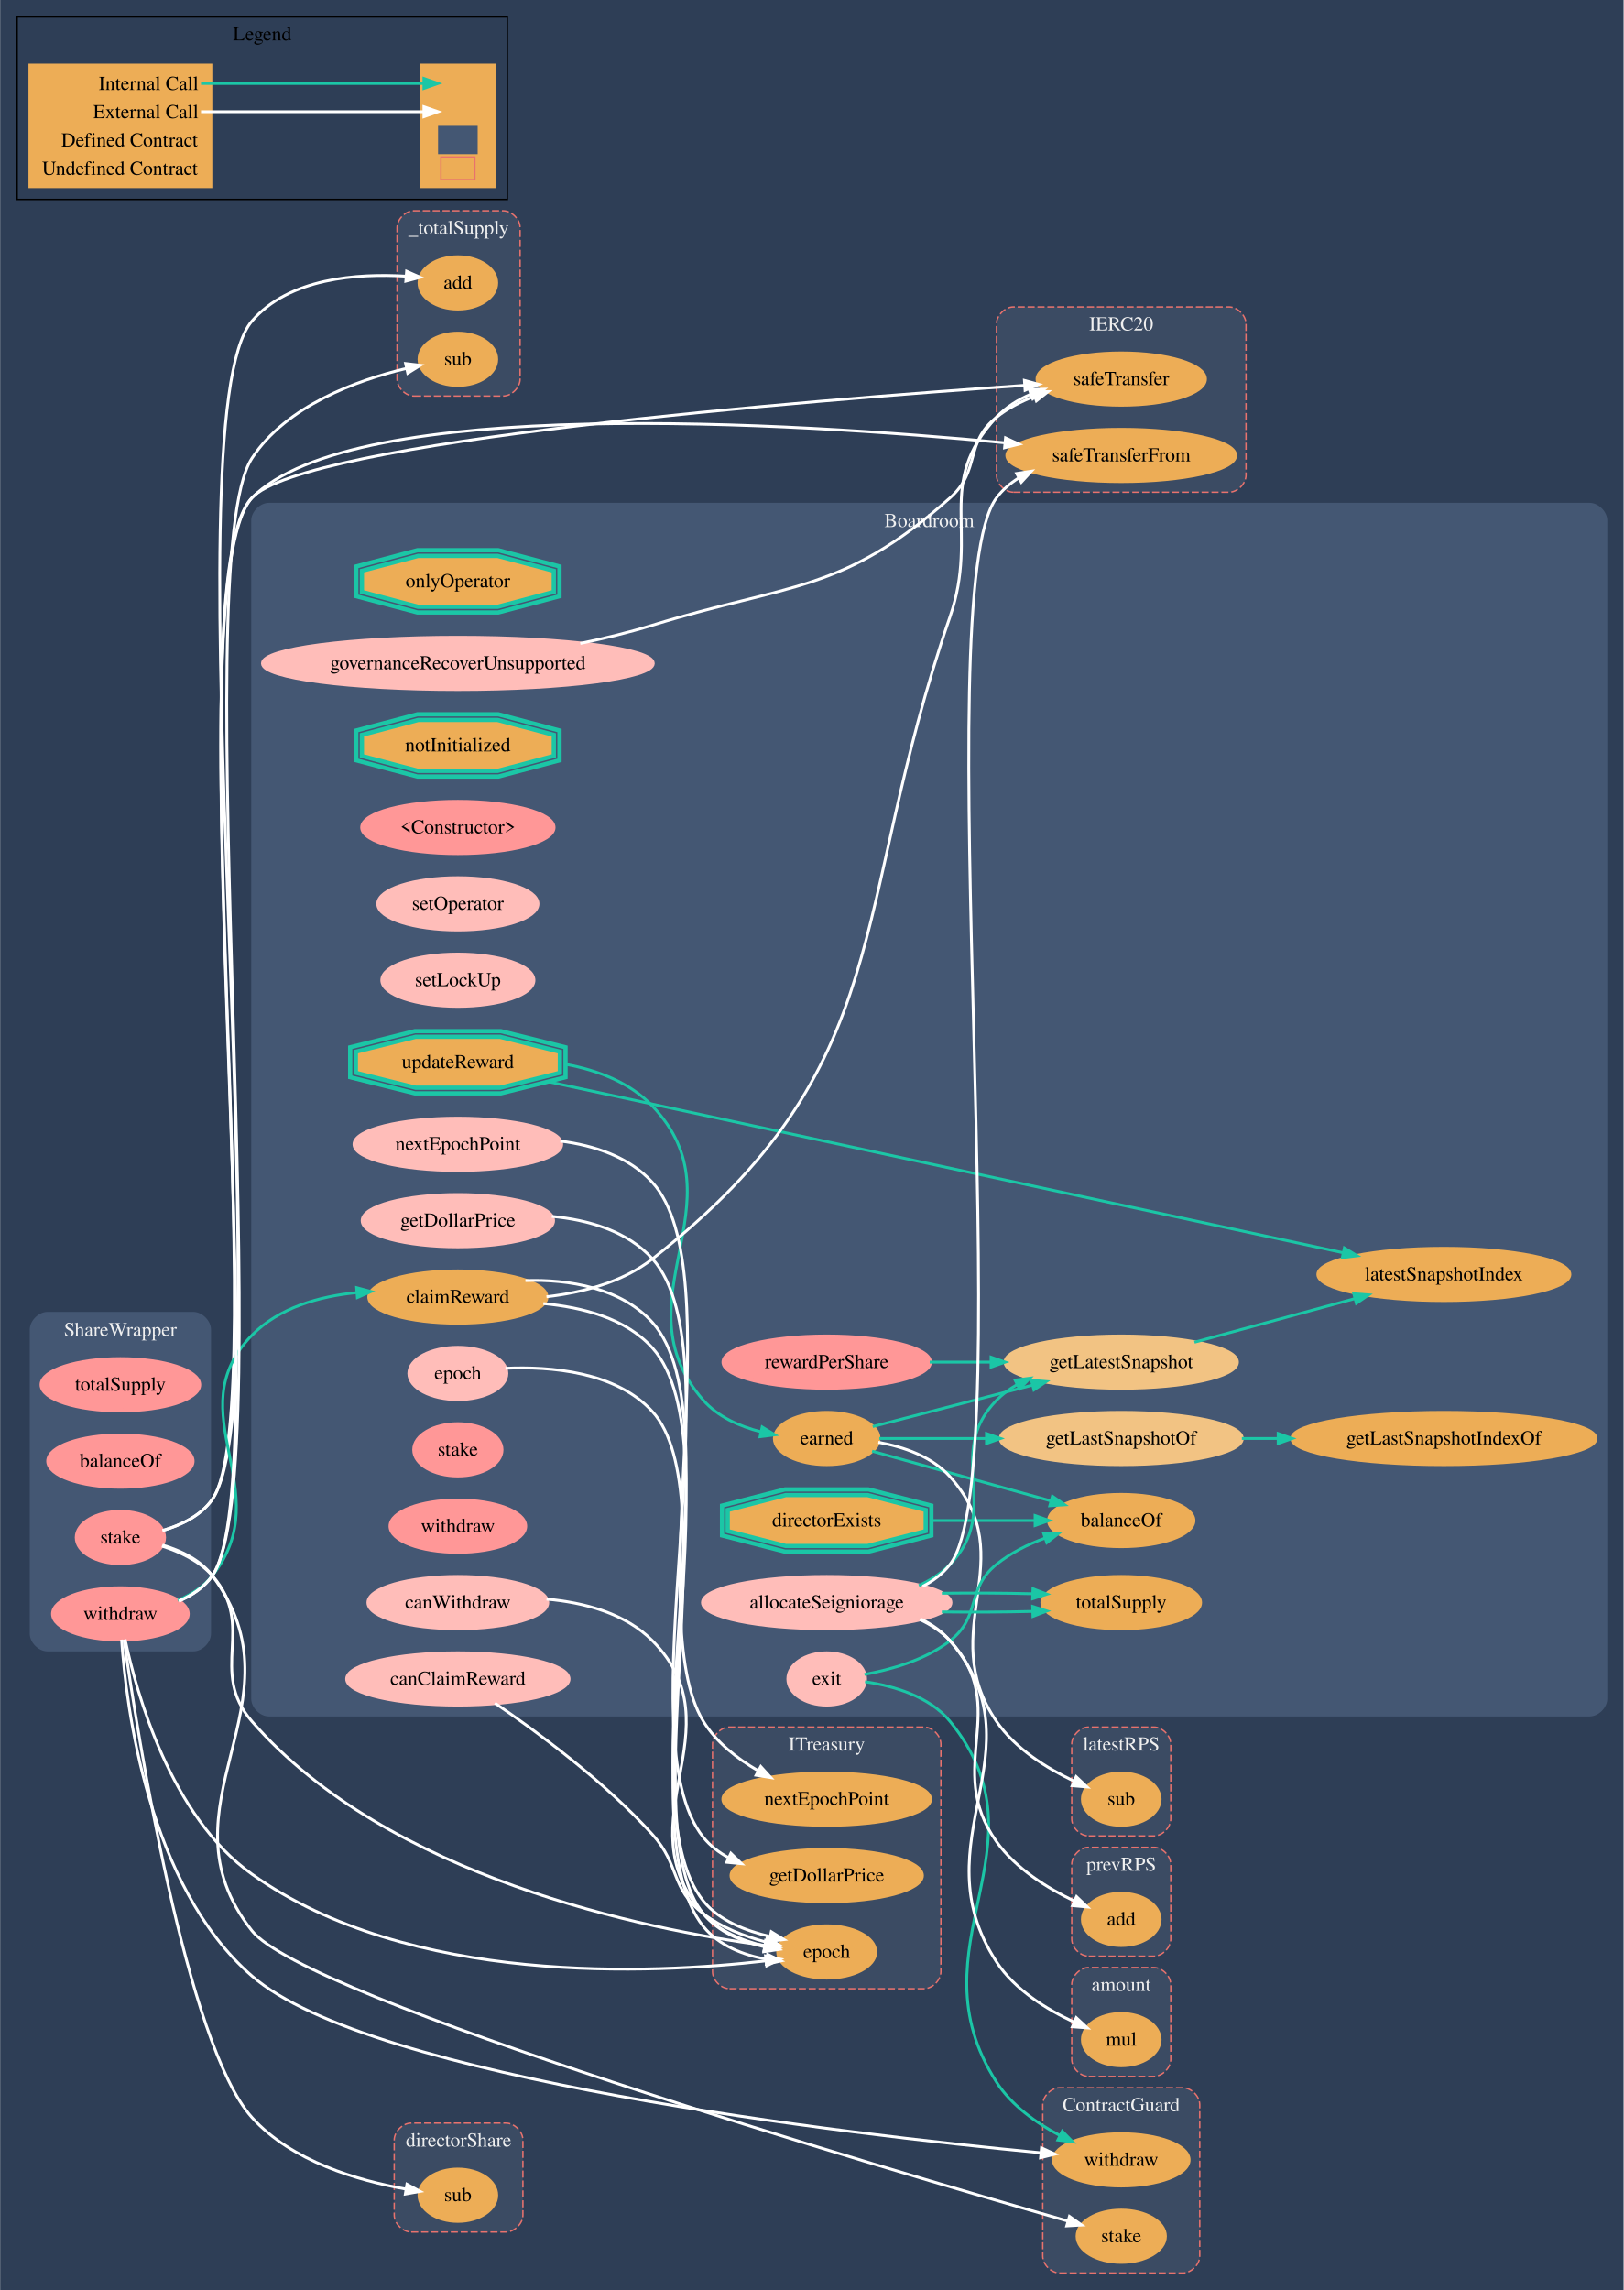
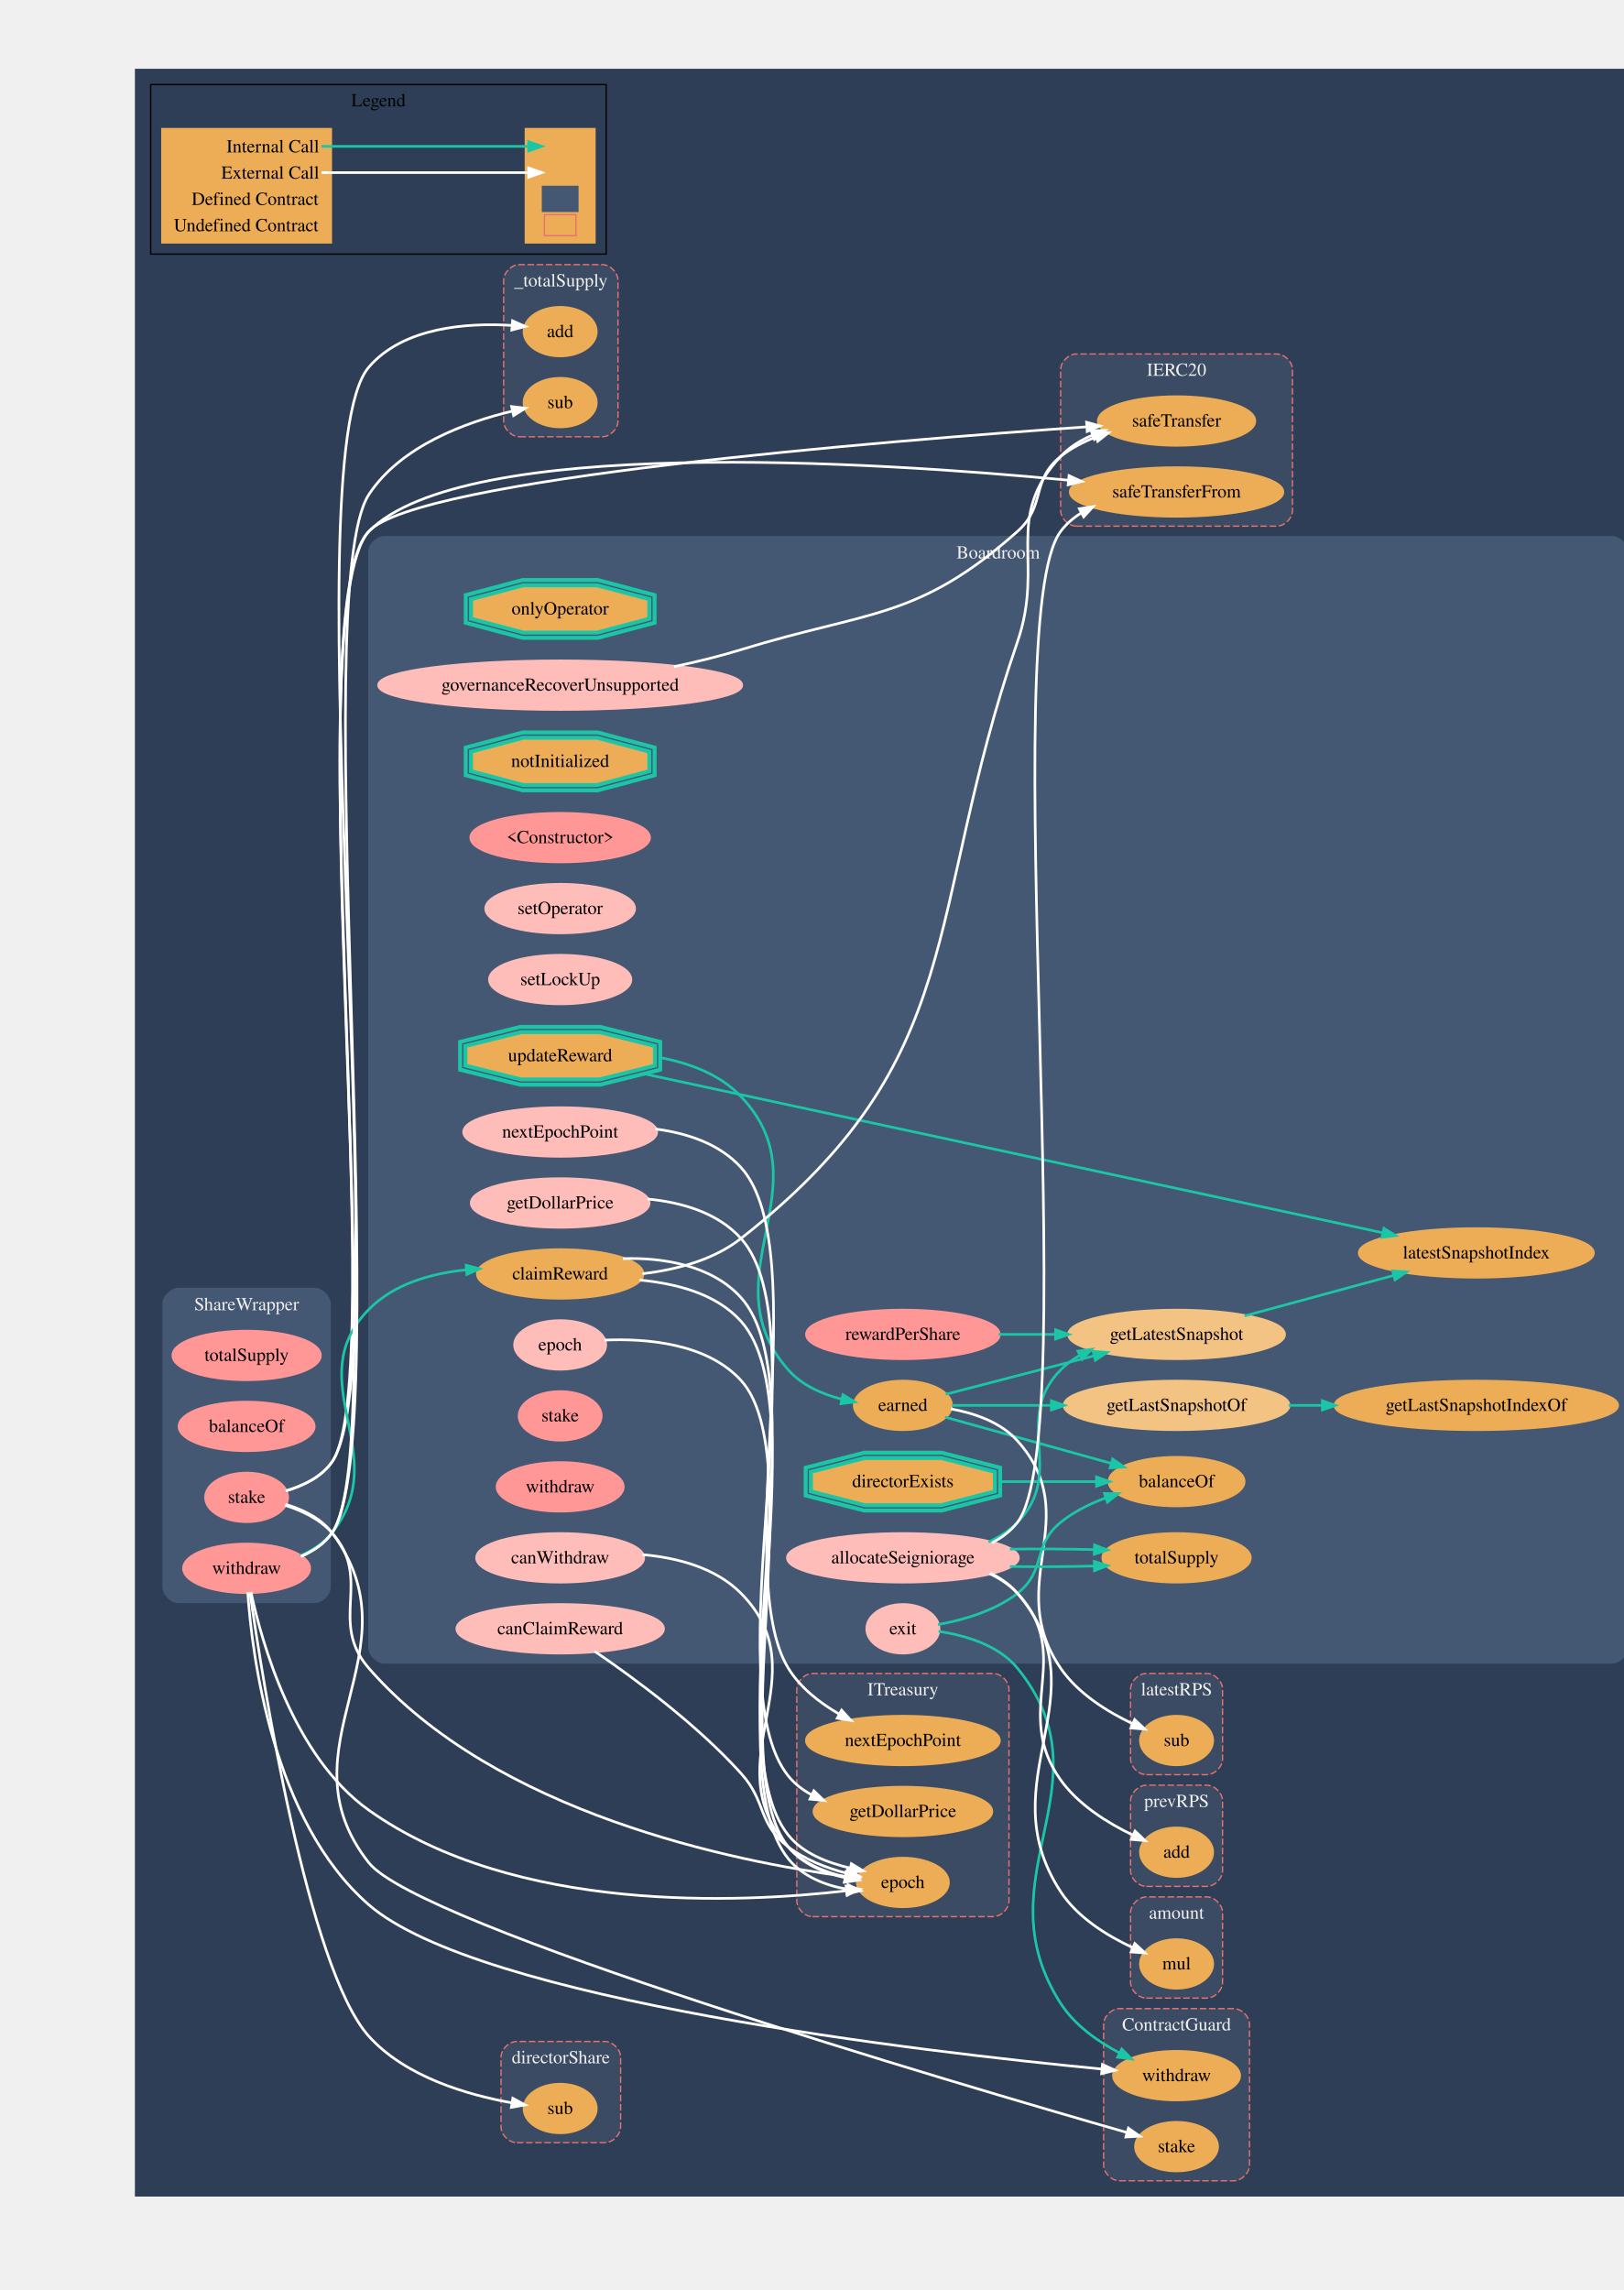
<svg xmlns="http://www.w3.org/2000/svg" width="1148pt" height="1619pt" viewBox="0.00 0.00 1147.76 1619.00">
-   <g id="graph0" class="graph" transform="translate(4,1615) scale(1)" data-name="G">
+   <g id="graph0" class="graph" transform="translate(98.97407,1549.221) scale(0.9291607)" data-name="G">
    <polygon fill="#2e3e56" stroke="transparent" points="-4,4 -4,-1615 1143.76,-1615 1143.76,4 -4,4" style="" />
    <g id="clust1" class="cluster">
      <path fill="#445773" stroke="#445773" d="M29.431,-448C29.431,-448 132.569,-448 132.569,-448 138.569,-448 144.569,-454 144.569,-460 144.569,-460 144.569,-675 144.569,-675 144.569,-681 138.569,-687 132.569,-687 132.569,-687 29.431,-687 29.431,-687 23.431,-687 17.431,-681 17.431,-675 17.431,-675 17.431,-460 17.431,-460 17.431,-454 23.431,-448 29.431,-448" style="" />
      <text text-anchor="middle" x="81" y="-670.4" font-family="Times,serif" font-size="14.00" fill="#f0f0f0" style="">ShareWrapper</text>
    </g>
    <g id="clust2" class="cluster">
      <path fill="#445773" stroke="#445773" d="M186,-402C186,-402 1119.76,-402 1119.76,-402 1125.76,-402 1131.76,-408 1131.76,-414 1131.76,-414 1131.76,-1247 1131.76,-1247 1131.76,-1253 1125.76,-1259 1119.76,-1259 1119.76,-1259 186,-1259 186,-1259 180,-1259 174,-1253 174,-1247 174,-1247 174,-414 174,-414 174,-408 180,-402 186,-402" style="" />
      <text text-anchor="middle" x="652.88" y="-1242.4" font-family="Times,serif" font-size="14.00" fill="#f0f0f0" style="">Boardroom</text>
    </g>
    <g id="clust3" class="cluster">
      <path fill="#3b4b63" stroke="#e8726d" stroke-dasharray="5,2" d="M288.596,-1335C288.596,-1335 351.596,-1335 351.596,-1335 357.596,-1335 363.596,-1341 363.596,-1347 363.596,-1347 363.596,-1454 363.596,-1454 363.596,-1460 357.596,-1466 351.596,-1466 351.596,-1466 288.596,-1466 288.596,-1466 282.596,-1466 276.596,-1460 276.596,-1454 276.596,-1454 276.596,-1347 276.596,-1347 276.596,-1341 282.596,-1335 288.596,-1335" style="" />
      <text text-anchor="middle" x="320.096" y="-1449.4" font-family="Times,serif" font-size="14.00" fill="#f0f0f0" style="">_totalSupply</text>
    </g>
    <g id="clust4" class="cluster">
      <path fill="#3b4b63" stroke="#e8726d" stroke-dasharray="5,2" d="M712.415,-1267C712.415,-1267 864.826,-1267 864.826,-1267 870.826,-1267 876.826,-1273 876.826,-1279 876.826,-1279 876.826,-1386 876.826,-1386 876.826,-1392 870.826,-1398 864.826,-1398 864.826,-1398 712.415,-1398 712.415,-1398 706.415,-1398 700.415,-1392 700.415,-1386 700.415,-1386 700.415,-1279 700.415,-1279 700.415,-1273 706.415,-1267 712.415,-1267" style="" />
      <text text-anchor="middle" x="788.621" y="-1381.4" font-family="Times,serif" font-size="14.00" fill="#f0f0f0" style="">IERC20</text>
    </g>
    <g id="clust5" class="cluster">
      <path fill="#3b4b63" stroke="#e8726d" stroke-dasharray="5,2" d="M286.596,-37C286.596,-37 353.596,-37 353.596,-37 359.596,-37 365.596,-43 365.596,-49 365.596,-49 365.596,-102 365.596,-102 365.596,-108 359.596,-114 353.596,-114 353.596,-114 286.596,-114 286.596,-114 280.596,-114 274.596,-108 274.596,-102 274.596,-102 274.596,-49 274.596,-49 274.596,-43 280.596,-37 286.596,-37" style="" />
      <text text-anchor="middle" x="320.096" y="-97.4" font-family="Times,serif" font-size="14.00" fill="#f0f0f0" style="">directorShare</text>
    </g>
    <g id="clust6" class="cluster">
      <path fill="#3b4b63" stroke="#e8726d" stroke-dasharray="5,2" d="M511.651,-209C511.651,-209 649.106,-209 649.106,-209 655.106,-209 661.106,-215 661.106,-221 661.106,-221 661.106,-382 661.106,-382 661.106,-388 655.106,-394 649.106,-394 649.106,-394 511.651,-394 511.651,-394 505.651,-394 499.651,-388 499.651,-382 499.651,-382 499.651,-221 499.651,-221 499.651,-215 505.651,-209 511.651,-209" style="" />
      <text text-anchor="middle" x="580.379" y="-377.4" font-family="Times,serif" font-size="14.00" fill="#f0f0f0" style="">ITreasury</text>
    </g>
    <g id="clust7" class="cluster">
      <path fill="#3b4b63" stroke="#e8726d" stroke-dasharray="5,2" d="M765.621,-317C765.621,-317 811.621,-317 811.621,-317 817.621,-317 823.621,-323 823.621,-329 823.621,-329 823.621,-382 823.621,-382 823.621,-388 817.621,-394 811.621,-394 811.621,-394 765.621,-394 765.621,-394 759.621,-394 753.621,-388 753.621,-382 753.621,-382 753.621,-329 753.621,-329 753.621,-323 759.621,-317 765.621,-317" style="" />
      <text text-anchor="middle" x="788.621" y="-377.4" font-family="Times,serif" font-size="14.00" fill="#f0f0f0" style="">latestRPS</text>
    </g>
    <g id="clust8" class="cluster">
      <path fill="#3b4b63" stroke="#e8726d" stroke-dasharray="5,2" d="M745.116,-8C745.116,-8 832.126,-8 832.126,-8 838.126,-8 844.126,-14 844.126,-20 844.126,-20 844.126,-127 844.126,-127 844.126,-133 838.126,-139 832.126,-139 832.126,-139 745.116,-139 745.116,-139 739.116,-139 733.116,-133 733.116,-127 733.116,-127 733.116,-20 733.116,-20 733.116,-14 739.116,-8 745.116,-8" style="" />
      <text text-anchor="middle" x="788.621" y="-122.4" font-family="Times,serif" font-size="14.00" fill="#f0f0f0" style="">ContractGuard</text>
    </g>
    <g id="clust9" class="cluster">
      <path fill="#3b4b63" stroke="#e8726d" stroke-dasharray="5,2" d="M765.621,-232C765.621,-232 811.621,-232 811.621,-232 817.621,-232 823.621,-238 823.621,-244 823.621,-244 823.621,-297 823.621,-297 823.621,-303 817.621,-309 811.621,-309 811.621,-309 765.621,-309 765.621,-309 759.621,-309 753.621,-303 753.621,-297 753.621,-297 753.621,-244 753.621,-244 753.621,-238 759.621,-232 765.621,-232" style="" />
      <text text-anchor="middle" x="788.621" y="-292.4" font-family="Times,serif" font-size="14.00" fill="#f0f0f0" style="">prevRPS</text>
    </g>
    <g id="clust10" class="cluster">
      <path fill="#3b4b63" stroke="#e8726d" stroke-dasharray="5,2" d="M765.621,-147C765.621,-147 811.621,-147 811.621,-147 817.621,-147 823.621,-153 823.621,-159 823.621,-159 823.621,-212 823.621,-212 823.621,-218 817.621,-224 811.621,-224 811.621,-224 765.621,-224 765.621,-224 759.621,-224 753.621,-218 753.621,-212 753.621,-212 753.621,-159 753.621,-159 753.621,-153 759.621,-147 765.621,-147" style="" />
      <text text-anchor="middle" x="788.621" y="-207.4" font-family="Times,serif" font-size="14.00" fill="#f0f0f0" style="">amount</text>
    </g>
    <g id="clust11" class="cluster">
      <polygon fill="#2e3e56" stroke="#000000" points="8,-1474 8,-1603 354.596,-1603 354.596,-1474 8,-1474" style="" />
      <text text-anchor="middle" x="181.298" y="-1586.4" font-family="Times,serif" font-size="14.00" fill="#000000" style="">Legend</text>
    </g>
    <g id="node1" class="node" data-name="ShareWrapper.totalSupply">
      <ellipse fill="#ff9797" stroke="#ff9797" stroke-width="3" cx="81" cy="-636" rx="55.637" ry="18" style="" />
      <text text-anchor="middle" x="81" y="-631.8" font-family="Times,serif" font-size="14.00" fill="#000000" style="">totalSupply</text>
    </g>
    <g id="node2" class="node" data-name="ShareWrapper.balanceOf">
      <ellipse fill="#ff9797" stroke="#ff9797" stroke-width="3" cx="81" cy="-582" rx="50.921" ry="18" style="" />
      <text text-anchor="middle" x="81" y="-577.8" font-family="Times,serif" font-size="14.00" fill="#000000" style="">balanceOf</text>
    </g>
    <g id="node3" class="node" data-name="ShareWrapper.stake">
      <ellipse fill="#ff9797" stroke="#ff9797" stroke-width="3" cx="81" cy="-528" rx="30.756" ry="18" style="" />
      <text text-anchor="middle" x="81" y="-523.8" font-family="Times,serif" font-size="14.00" fill="#000000" style="">stake</text>
    </g>
    <g id="node31" class="node" data-name="_totalSupply.add">
      <ellipse fill="#edad56" stroke="#edad56" stroke-width="3" cx="319.596" cy="-1415" rx="27" ry="18" style="" />
      <text text-anchor="middle" x="319.596" y="-1410.8" font-family="Times,serif" font-size="14.00" fill="#000000" style="">add</text>
    </g>
    <g id="edge1" class="edge" data-name="ShareWrapper.stake-&gt;_totalSupply.add">
      <path fill="none" stroke="#ffffff" stroke-width="2" d="M110.82,-532.935C123.832,-536.708 137.934,-543.344 146,-555 198.698,-631.152 113.599,-1317.801 174,-1388 200.25,-1418.509 248.846,-1421.8 282.638,-1419.754" style="" />
      <polygon fill="#ffffff" stroke="#ffffff" stroke-width="2" points="283.351,-1423.208 293.043,-1418.929 282.798,-1416.23 283.351,-1423.208" style="" />
    </g>
    <g id="node33" class="node" data-name="IERC20.safeTransferFrom">
      <ellipse fill="#edad56" stroke="#edad56" stroke-width="3" cx="788.621" cy="-1293" rx="80.411" ry="18" style="" />
      <text text-anchor="middle" x="788.621" y="-1288.8" font-family="Times,serif" font-size="14.00" fill="#000000" style="">safeTransferFrom</text>
    </g>
    <g id="edge2" class="edge" data-name="ShareWrapper.stake-&gt;IERC20.safeTransferFrom">
      <path fill="none" stroke="#ffffff" stroke-width="2" d="M110.789,-532.957C123.794,-536.734 137.899,-543.368 146,-555 190.992,-619.605 118.589,-1207.074 174,-1263 246.216,-1335.887 556.095,-1316.285 706.324,-1301.953" style="" />
      <polygon fill="#ffffff" stroke="#ffffff" stroke-width="2" points="706.806,-1305.423 716.422,-1300.975 706.13,-1298.456 706.806,-1305.423" style="" />
    </g>
    <g id="node36" class="node" data-name="ITreasury.epoch">
      <ellipse fill="#edad56" stroke="#edad56" stroke-width="3" cx="580.379" cy="-235" rx="34.191" ry="18" style="" />
      <text text-anchor="middle" x="580.379" y="-230.8" font-family="Times,serif" font-size="14.00" fill="#000000" style="">epoch</text>
    </g>
    <g id="edge22" class="edge" data-name="ShareWrapper.stake-&gt;ITreasury.epoch">
      <path fill="none" stroke="#ffffff" stroke-width="2" d="M110.32,-521.95C122.906,-517.96 136.801,-511.461 146,-501 177.326,-465.375 142.837,-433.767 174,-398 270.494,-287.251 452.854,-250.823 536.475,-239.618" style="" />
      <polygon fill="#ffffff" stroke="#ffffff" stroke-width="2" points="537.173,-243.057 546.648,-238.315 536.284,-236.114 537.173,-243.057" style="" />
    </g>
    <g id="node40" class="node" data-name="ContractGuard.stake">
      <ellipse fill="#edad56" stroke="#edad56" stroke-width="3" cx="788.621" cy="-34" rx="30.756" ry="18" style="" />
      <text text-anchor="middle" x="788.621" y="-29.8" font-family="Times,serif" font-size="14.00" fill="#000000" style="">stake</text>
    </g>
    <g id="edge21" class="edge" data-name="ShareWrapper.stake-&gt;ContractGuard.stake">
      <path fill="none" stroke="#ffffff" stroke-width="2" d="M110.755,-522.677C123.588,-518.827 137.562,-512.237 146,-501 213.402,-411.242 104.419,-338.08 174,-250 211.843,-202.096 623.019,-81.358 750.895,-44.712" style="" />
      <polygon fill="#ffffff" stroke="#ffffff" stroke-width="2" points="751.995,-48.037 760.648,-41.922 750.071,-41.307 751.995,-48.037" style="" />
    </g>
    <g id="node4" class="node" data-name="ShareWrapper.withdraw">
      <ellipse fill="#ff9797" stroke="#ff9797" stroke-width="3" cx="81" cy="-474" rx="47.51" ry="18" style="" />
      <text text-anchor="middle" x="81" y="-469.8" font-family="Times,serif" font-size="14.00" fill="#000000" style="">withdraw</text>
    </g>
    <g id="node26" class="node" data-name="Boardroom.claimReward">
      <ellipse fill="#edad56" stroke="#edad56" stroke-width="3" cx="319.596" cy="-698" rx="62.535" ry="18" style="" />
      <text text-anchor="middle" x="319.596" y="-693.8" font-family="Times,serif" font-size="14.00" fill="#000000" style="">claimReward</text>
    </g>
    <g id="edge24" class="edge" data-name="ShareWrapper.withdraw-&gt;Boardroom.claimReward">
      <path fill="none" stroke="#1bc6a6" stroke-width="2" d="M121.64,-483.581C130.871,-487.555 139.776,-493.147 146,-501 193.561,-561.012 120.402,-616.312 174,-671 193.147,-690.537 221.531,-698.497 248.165,-701.129" style="" />
      <polygon fill="#1bc6a6" stroke="#1bc6a6" stroke-width="2" points="248.03,-704.629 258.265,-701.89 248.556,-697.649 248.03,-704.629" style="" />
    </g>
    <g id="node32" class="node" data-name="_totalSupply.sub">
      <ellipse fill="#edad56" stroke="#edad56" stroke-width="3" cx="319.596" cy="-1361" rx="27" ry="18" style="" />
      <text text-anchor="middle" x="319.596" y="-1356.8" font-family="Times,serif" font-size="14.00" fill="#000000" style="">sub</text>
    </g>
    <g id="edge3" class="edge" data-name="ShareWrapper.withdraw-&gt;_totalSupply.sub">
      <path fill="none" stroke="#ffffff" stroke-width="2" d="M122.353,-483.052C131.57,-487.036 140.291,-492.766 146,-501 196.047,-573.18 125.936,-1217.485 174,-1291 198.34,-1328.23 248.401,-1346.197 282.972,-1354.479" style="" />
      <polygon fill="#ffffff" stroke="#ffffff" stroke-width="2" points="282.636,-1357.99 293.158,-1356.749 284.159,-1351.158 282.636,-1357.99" style="" />
    </g>
    <g id="node34" class="node" data-name="IERC20.safeTransfer">
      <ellipse fill="#edad56" stroke="#edad56" stroke-width="3" cx="788.621" cy="-1347" rx="59.064" ry="18" style="" />
      <text text-anchor="middle" x="788.621" y="-1342.8" font-family="Times,serif" font-size="14.00" fill="#000000" style="">safeTransfer</text>
    </g>
    <g id="edge5" class="edge" data-name="ShareWrapper.withdraw-&gt;IERC20.safeTransfer">
      <path fill="none" stroke="#ffffff" stroke-width="2" d="M122.345,-483.057C131.562,-487.041 140.285,-492.769 146,-501 194.321,-570.593 117.132,-1200.197 174,-1263 210.282,-1303.068 567.656,-1331.952 720.191,-1342.552" style="" />
      <polygon fill="#ffffff" stroke="#ffffff" stroke-width="2" points="720.157,-1346.057 730.374,-1343.253 720.639,-1339.074 720.157,-1346.057" style="" />
    </g>
    <g id="node35" class="node" data-name="directorShare.sub">
      <ellipse fill="#edad56" stroke="#edad56" stroke-width="3" cx="319.596" cy="-63" rx="27" ry="18" style="" />
      <text text-anchor="middle" x="319.596" y="-58.8" font-family="Times,serif" font-size="14.00" fill="#000000" style="">sub</text>
    </g>
    <g id="edge4" class="edge" data-name="ShareWrapper.withdraw-&gt;directorShare.sub">
      <path fill="none" stroke="#ffffff" stroke-width="2" d="M83.525,-455.771C92.895,-390.508 127.54,-169.648 174,-118 202.046,-86.822 249.6,-73.233 282.699,-67.365" style="" />
      <polygon fill="#ffffff" stroke="#ffffff" stroke-width="2" points="283.581,-70.768 292.895,-65.719 282.465,-63.857 283.581,-70.768" style="" />
    </g>
    <g id="edge23" class="edge" data-name="ShareWrapper.withdraw-&gt;ITreasury.epoch">
      <path fill="none" stroke="#ffffff" stroke-width="2" d="M84.328,-455.989C92.328,-418.252 116.411,-330.997 174,-290 285.153,-210.87 457.629,-219.393 537.32,-228.678" style="" />
      <polygon fill="#ffffff" stroke="#ffffff" stroke-width="2" points="537.127,-232.18 547.479,-229.925 537.98,-225.233 537.127,-232.18" style="" />
    </g>
    <g id="node41" class="node" data-name="ContractGuard.withdraw">
      <ellipse fill="#edad56" stroke="#edad56" stroke-width="3" cx="788.621" cy="-88" rx="47.51" ry="18" style="" />
      <text text-anchor="middle" x="788.621" y="-83.8" font-family="Times,serif" font-size="14.00" fill="#000000" style="">withdraw</text>
    </g>
    <g id="edge25" class="edge" data-name="ShareWrapper.withdraw-&gt;ContractGuard.withdraw">
      <path fill="none" stroke="#ffffff" stroke-width="2" d="M81.843,-455.83C85.058,-408.724 100.471,-281.892 174,-218 257.647,-145.316 595.759,-106.111 731.656,-93.032" style="" />
      <polygon fill="#ffffff" stroke="#ffffff" stroke-width="2" points="732.234,-96.493 741.858,-92.063 731.572,-89.525 732.234,-96.493" style="" />
    </g>
    <g id="node5" class="node" data-name="Boardroom.onlyOperator">
      <polygon fill="#edad56" stroke="#1bc6a6" stroke-width="3" points="387.43,-1196.544 387.43,-1211.456 347.693,-1222 291.498,-1222 251.761,-1211.456 251.761,-1196.544 291.498,-1186 347.693,-1186 387.43,-1196.544" style="" />
      <polygon fill="none" stroke="#1bc6a6" stroke-width="3" points="391.44,-1193.469 391.44,-1214.531 348.218,-1226 290.974,-1226 247.752,-1214.531 247.752,-1193.469 290.974,-1182 348.218,-1182 391.44,-1193.469" style="" />
      <text text-anchor="middle" x="319.596" y="-1199.8" font-family="Times,serif" font-size="14.00" fill="#000000" style="">onlyOperator</text>
    </g>
    <g id="node6" class="node" data-name="Boardroom.directorExists">
      <polygon fill="#edad56" stroke="#1bc6a6" stroke-width="3" points="650.376,-532.544 650.376,-547.456 609.372,-558 551.385,-558 510.381,-547.456 510.381,-532.544 551.385,-522 609.372,-522 650.376,-532.544" style="" />
      <polygon fill="none" stroke="#1bc6a6" stroke-width="3" points="654.376,-529.443 654.376,-550.557 609.878,-562 550.879,-562 506.381,-550.557 506.381,-529.443 550.879,-518 609.878,-518 654.376,-529.443" style="" />
      <text text-anchor="middle" x="580.379" y="-535.8" font-family="Times,serif" font-size="14.00" fill="#000000" style="">directorExists</text>
    </g>
    <g id="node29" class="node" data-name="Boardroom.balanceOf">
      <ellipse fill="#edad56" stroke="#edad56" stroke-width="3" cx="788.621" cy="-540" rx="50.921" ry="18" style="" />
      <text text-anchor="middle" x="788.621" y="-535.8" font-family="Times,serif" font-size="14.00" fill="#000000" style="">balanceOf</text>
    </g>
    <g id="edge6" class="edge" data-name="Boardroom.directorExists-&gt;Boardroom.balanceOf">
      <path fill="none" stroke="#1bc6a6" stroke-width="2" d="M654.383,-540C678.308,-540 704.555,-540 727.444,-540" style="" />
      <polygon fill="#1bc6a6" stroke="#1bc6a6" stroke-width="2" points="727.704,-543.5 737.704,-540 727.704,-536.5 727.704,-543.5" style="" />
    </g>
    <g id="node7" class="node" data-name="Boardroom.updateReward">
      <polygon fill="#edad56" stroke="#1bc6a6" stroke-width="3" points="391.729,-856.544 391.729,-871.456 349.474,-882 289.717,-882 247.462,-871.456 247.462,-856.544 289.717,-846 349.474,-846 391.729,-856.544" style="" />
      <polygon fill="none" stroke="#1bc6a6" stroke-width="3" points="395.719,-853.418 395.719,-874.582 349.964,-886 289.228,-886 243.472,-874.582 243.472,-853.418 289.228,-842 349.964,-842 395.719,-853.418" style="" />
      <text text-anchor="middle" x="319.596" y="-859.8" font-family="Times,serif" font-size="14.00" fill="#000000" style="">updateReward</text>
    </g>
    <g id="node12" class="node" data-name="Boardroom.latestSnapshotIndex">
      <ellipse fill="#edad56" stroke="#edad56" stroke-width="3" cx="1016.718" cy="-714" rx="88.624" ry="18" style="" />
      <text text-anchor="middle" x="1016.718" y="-709.8" font-family="Times,serif" font-size="14.00" fill="#000000" style="">latestSnapshotIndex</text>
    </g>
    <g id="edge8" class="edge" data-name="Boardroom.updateReward-&gt;Boardroom.latestSnapshotIndex">
      <path fill="none" stroke="#1bc6a6" stroke-width="2" d="M383.309,-850.291C513.49,-822.28 809.174,-758.657 945.475,-729.329" style="" />
      <polygon fill="#1bc6a6" stroke="#1bc6a6" stroke-width="2" points="946.363,-732.718 955.403,-727.193 944.891,-725.875 946.363,-732.718" style="" />
    </g>
    <g id="node22" class="node" data-name="Boardroom.earned">
      <ellipse fill="#edad56" stroke="#edad56" stroke-width="3" cx="580.379" cy="-598" rx="36.538" ry="18" style="" />
      <text text-anchor="middle" x="580.379" y="-593.8" font-family="Times,serif" font-size="14.00" fill="#000000" style="">earned</text>
    </g>
    <g id="edge7" class="edge" data-name="Boardroom.updateReward-&gt;Boardroom.earned">
      <path fill="none" stroke="#1bc6a6" stroke-width="2" d="M395.746,-862.574C418.322,-858.381 441.245,-849.768 457.191,-833 521.845,-765.015 431.263,-695.476 493.191,-625 503.474,-613.298 518.718,-606.601 533.595,-602.792" style="" />
      <polygon fill="#1bc6a6" stroke="#1bc6a6" stroke-width="2" points="534.737,-606.126 543.771,-600.59 533.257,-599.284 534.737,-606.126" style="" />
    </g>
    <g id="node8" class="node" data-name="Boardroom.notInitialized">
      <polygon fill="#edad56" stroke="#1bc6a6" stroke-width="3" points="387.444,-1080.544 387.444,-1095.456 347.699,-1106 291.492,-1106 251.747,-1095.456 251.747,-1080.544 291.492,-1070 347.699,-1070 387.444,-1080.544" style="" />
      <polygon fill="none" stroke="#1bc6a6" stroke-width="3" points="391.454,-1077.469 391.454,-1098.531 348.224,-1110 290.968,-1110 247.737,-1098.531 247.737,-1077.469 290.968,-1066 348.224,-1066 391.454,-1077.469" style="" />
      <text text-anchor="middle" x="319.596" y="-1083.8" font-family="Times,serif" font-size="14.00" fill="#000000" style="">notInitialized</text>
    </g>
    <g id="node9" class="node" data-name="Boardroom.&lt;Constructor&gt;">
      <ellipse fill="#ff9797" stroke="#ff9797" stroke-width="3" cx="319.596" cy="-1030" rx="67.542" ry="18" style="" />
      <text text-anchor="middle" x="319.596" y="-1025.8" font-family="Times,serif" font-size="14.00" fill="#000000" style="">&lt;Constructor&gt;</text>
    </g>
    <g id="node10" class="node" data-name="Boardroom.setOperator">
      <ellipse fill="#ffbdb9" stroke="#ffbdb9" stroke-width="3" cx="319.596" cy="-976" rx="56.155" ry="18" style="" />
      <text text-anchor="middle" x="319.596" y="-971.8" font-family="Times,serif" font-size="14.00" fill="#000000" style="">setOperator</text>
    </g>
    <g id="node11" class="node" data-name="Boardroom.setLockUp">
      <ellipse fill="#ffbdb9" stroke="#ffbdb9" stroke-width="3" cx="319.596" cy="-922" rx="53.311" ry="18" style="" />
      <text text-anchor="middle" x="319.596" y="-917.8" font-family="Times,serif" font-size="14.00" fill="#000000" style="">setLockUp</text>
    </g>
    <g id="node13" class="node" data-name="Boardroom.getLatestSnapshot">
      <ellipse fill="#f2c383" stroke="#f2c383" stroke-width="3" cx="788.621" cy="-652" rx="81.679" ry="18" style="" />
      <text text-anchor="middle" x="788.621" y="-647.8" font-family="Times,serif" font-size="14.00" fill="#000000" style="">getLatestSnapshot</text>
    </g>
    <g id="edge9" class="edge" data-name="Boardroom.getLatestSnapshot-&gt;Boardroom.latestSnapshotIndex">
      <path fill="none" stroke="#1bc6a6" stroke-width="2" d="M840.38,-666.069C874.02,-675.213 918.092,-687.192 953.76,-696.887" style="" />
      <polygon fill="#1bc6a6" stroke="#1bc6a6" stroke-width="2" points="953.013,-700.311 963.581,-699.557 954.849,-693.556 953.013,-700.311" style="" />
    </g>
    <g id="node14" class="node" data-name="Boardroom.getLastSnapshotIndexOf">
      <ellipse fill="#edad56" stroke="#edad56" stroke-width="3" cx="1016.718" cy="-598" rx="107.084" ry="18" style="" />
      <text text-anchor="middle" x="1016.718" y="-593.8" font-family="Times,serif" font-size="14.00" fill="#000000" style="">getLastSnapshotIndexOf</text>
    </g>
    <g id="node15" class="node" data-name="Boardroom.getLastSnapshotOf">
      <ellipse fill="#f2c383" stroke="#f2c383" stroke-width="3" cx="788.621" cy="-598" rx="85.11" ry="18" style="" />
      <text text-anchor="middle" x="788.621" y="-593.8" font-family="Times,serif" font-size="14.00" fill="#000000" style="">getLastSnapshotOf</text>
    </g>
    <g id="edge10" class="edge" data-name="Boardroom.getLastSnapshotOf-&gt;Boardroom.getLastSnapshotIndexOf">
      <path fill="none" stroke="#1bc6a6" stroke-width="2" d="M873.88,-598C882.247,-598 890.836,-598 899.449,-598" style="" />
      <polygon fill="#1bc6a6" stroke="#1bc6a6" stroke-width="2" points="899.56,-601.5 909.56,-598 899.56,-594.5 899.56,-601.5" style="" />
    </g>
    <g id="node16" class="node" data-name="Boardroom.canWithdraw">
      <ellipse fill="#ffbdb9" stroke="#ffbdb9" stroke-width="3" cx="319.596" cy="-482" rx="63.102" ry="18" style="" />
      <text text-anchor="middle" x="319.596" y="-477.8" font-family="Times,serif" font-size="14.00" fill="#000000" style="">canWithdraw</text>
    </g>
    <g id="edge11" class="edge" data-name="Boardroom.canWithdraw-&gt;ITreasury.epoch">
      <path fill="none" stroke="#ffffff" stroke-width="2" d="M382.309,-484.431C408.753,-482.093 437.831,-474.542 457.191,-455 518.602,-393.012 435.168,-327.17 493.191,-262 504.169,-249.671 520.65,-242.905 536.339,-239.216" style="" />
      <polygon fill="#ffffff" stroke="#ffffff" stroke-width="2" points="537.339,-242.586 546.468,-237.209 535.978,-235.719 537.339,-242.586" style="" />
    </g>
    <g id="node17" class="node" data-name="Boardroom.canClaimReward">
      <ellipse fill="#ffbdb9" stroke="#ffbdb9" stroke-width="3" cx="319.596" cy="-428" rx="78.146" ry="18" style="" />
      <text text-anchor="middle" x="319.596" y="-423.8" font-family="Times,serif" font-size="14.00" fill="#000000" style="">canClaimReward</text>
    </g>
    <g id="edge12" class="edge" data-name="Boardroom.canClaimReward-&gt;ITreasury.epoch">
      <path fill="none" stroke="#ffffff" stroke-width="2" d="M345.784,-410.932C375.141,-390.971 423.087,-355.814 457.191,-318 477.008,-296.028 469.635,-279.904 493.191,-262 505.902,-252.34 522.111,-246.101 537.098,-242.088" style="" />
      <polygon fill="#ffffff" stroke="#ffffff" stroke-width="2" points="538.317,-245.394 547.22,-239.649 536.678,-238.589 538.317,-245.394" style="" />
    </g>
    <g id="node18" class="node" data-name="Boardroom.epoch">
      <ellipse fill="#ffbdb9" stroke="#ffbdb9" stroke-width="3" cx="319.596" cy="-644" rx="34.191" ry="18" style="" />
      <text text-anchor="middle" x="319.596" y="-639.8" font-family="Times,serif" font-size="14.00" fill="#000000" style="">epoch</text>
    </g>
    <g id="edge13" class="edge" data-name="Boardroom.epoch-&gt;ITreasury.epoch">
      <path fill="none" stroke="#ffffff" stroke-width="2" d="M353.259,-647.657C384.942,-649.05 431.283,-645.428 457.191,-617 510.602,-558.393 442.977,-323.368 493.191,-262 503.728,-249.123 520.288,-242.267 536.159,-238.659" style="" />
      <polygon fill="#ffffff" stroke="#ffffff" stroke-width="2" points="537.239,-242.018 546.418,-236.727 535.943,-235.139 537.239,-242.018" style="" />
    </g>
    <g id="node19" class="node" data-name="Boardroom.nextEpochPoint">
      <ellipse fill="#ffbdb9" stroke="#ffbdb9" stroke-width="3" cx="319.596" cy="-806" rx="72.957" ry="18" style="" />
      <text text-anchor="middle" x="319.596" y="-801.8" font-family="Times,serif" font-size="14.00" fill="#000000" style="">nextEpochPoint</text>
    </g>
    <g id="node37" class="node" data-name="ITreasury.nextEpochPoint">
      <ellipse fill="#edad56" stroke="#edad56" stroke-width="3" cx="580.379" cy="-343" rx="72.957" ry="18" style="" />
      <text text-anchor="middle" x="580.379" y="-338.8" font-family="Times,serif" font-size="14.00" fill="#000000" style="">nextEpochPoint</text>
    </g>
    <g id="edge14" class="edge" data-name="Boardroom.nextEpochPoint-&gt;ITreasury.nextEpochPoint">
      <path fill="none" stroke="#ffffff" stroke-width="2" d="M392.051,-808.294C416.041,-805.197 440.774,-797.139 457.191,-779 514.26,-715.947 448.659,-470.452 493.191,-398 502.271,-383.227 516.967,-371.758 531.728,-363.208" style="" />
      <polygon fill="#ffffff" stroke="#ffffff" stroke-width="2" points="533.747,-366.095 540.877,-358.259 530.416,-359.938 533.747,-366.095" style="" />
    </g>
    <g id="node20" class="node" data-name="Boardroom.getDollarPrice">
      <ellipse fill="#ffbdb9" stroke="#ffbdb9" stroke-width="3" cx="319.596" cy="-752" rx="67.189" ry="18" style="" />
      <text text-anchor="middle" x="319.596" y="-747.8" font-family="Times,serif" font-size="14.00" fill="#000000" style="">getDollarPrice</text>
    </g>
    <g id="node38" class="node" data-name="ITreasury.getDollarPrice">
      <ellipse fill="#edad56" stroke="#edad56" stroke-width="3" cx="580.379" cy="-289" rx="67.189" ry="18" style="" />
      <text text-anchor="middle" x="580.379" y="-284.8" font-family="Times,serif" font-size="14.00" fill="#000000" style="">getDollarPrice</text>
    </g>
    <g id="edge15" class="edge" data-name="Boardroom.getDollarPrice-&gt;ITreasury.getDollarPrice">
      <path fill="none" stroke="#ffffff" stroke-width="2" d="M386.048,-755.033C411.87,-752.554 439.448,-744.73 457.191,-725 518.2,-657.157 435.881,-386.995 493.191,-316 497.981,-310.066 504.051,-305.409 510.751,-301.759" style="" />
      <polygon fill="#ffffff" stroke="#ffffff" stroke-width="2" points="512.611,-304.755 520.216,-297.379 509.671,-298.402 512.611,-304.755" style="" />
    </g>
    <g id="node21" class="node" data-name="Boardroom.rewardPerShare">
      <ellipse fill="#ff9797" stroke="#ff9797" stroke-width="3" cx="580.379" cy="-652" rx="72.889" ry="18" style="" />
      <text text-anchor="middle" x="580.379" y="-647.8" font-family="Times,serif" font-size="14.00" fill="#000000" style="">rewardPerShare</text>
    </g>
    <g id="edge16" class="edge" data-name="Boardroom.rewardPerShare-&gt;Boardroom.getLatestSnapshot">
      <path fill="none" stroke="#1bc6a6" stroke-width="2" d="M653.212,-652C667.085,-652 681.776,-652 696.166,-652" style="" />
      <polygon fill="#1bc6a6" stroke="#1bc6a6" stroke-width="2" points="696.575,-655.5 706.575,-652 696.575,-648.5 696.575,-655.5" style="" />
    </g>
    <g id="edge17" class="edge" data-name="Boardroom.earned-&gt;Boardroom.getLatestSnapshot">
      <path fill="none" stroke="#1bc6a6" stroke-width="2" d="M612.916,-606.438C643.053,-614.252 688.698,-626.089 725.911,-635.739" style="" />
      <polygon fill="#1bc6a6" stroke="#1bc6a6" stroke-width="2" points="725.11,-639.146 735.669,-638.269 726.867,-632.371 725.11,-639.146" style="" />
    </g>
    <g id="edge18" class="edge" data-name="Boardroom.earned-&gt;Boardroom.getLastSnapshotOf">
      <path fill="none" stroke="#1bc6a6" stroke-width="2" d="M617.608,-598C638.77,-598 666.325,-598 693.114,-598" style="" />
      <polygon fill="#1bc6a6" stroke="#1bc6a6" stroke-width="2" points="693.329,-601.5 703.329,-598 693.329,-594.5 693.329,-601.5" style="" />
    </g>
    <g id="edge19" class="edge" data-name="Boardroom.earned-&gt;Boardroom.balanceOf">
      <path fill="none" stroke="#1bc6a6" stroke-width="2" d="M612.46,-589.065C646.221,-579.661 699.803,-564.738 739.016,-553.816" style="" />
      <polygon fill="#1bc6a6" stroke="#1bc6a6" stroke-width="2" points="739.961,-557.186 748.655,-551.131 738.083,-550.443 739.961,-557.186" style="" />
    </g>
    <g id="node39" class="node" data-name="latestRPS.sub">
      <ellipse fill="#edad56" stroke="#edad56" stroke-width="3" cx="788.621" cy="-343" rx="27" ry="18" style="" />
      <text text-anchor="middle" x="788.621" y="-338.8" font-family="Times,serif" font-size="14.00" fill="#000000" style="">sub</text>
    </g>
    <g id="edge20" class="edge" data-name="Boardroom.earned-&gt;latestRPS.sub">
      <path fill="none" stroke="#ffffff" stroke-width="2" d="M616.889,-595.323C634.616,-592.114 654.793,-585.299 667.566,-571 719.702,-512.632 656.196,-462.573 700.415,-398 713.674,-378.639 736.221,-364.756 755.199,-355.781" style="" />
      <polygon fill="#ffffff" stroke="#ffffff" stroke-width="2" points="756.746,-358.924 764.45,-351.651 753.892,-352.532 756.746,-358.924" style="" />
    </g>
    <g id="node23" class="node" data-name="Boardroom.stake">
      <ellipse fill="#ff9797" stroke="#ff9797" stroke-width="3" cx="319.596" cy="-590" rx="30.756" ry="18" style="" />
      <text text-anchor="middle" x="319.596" y="-585.8" font-family="Times,serif" font-size="14.00" fill="#000000" style="">stake</text>
    </g>
    <g id="node24" class="node" data-name="Boardroom.withdraw">
      <ellipse fill="#ff9797" stroke="#ff9797" stroke-width="3" cx="319.596" cy="-536" rx="47.51" ry="18" style="" />
      <text text-anchor="middle" x="319.596" y="-531.8" font-family="Times,serif" font-size="14.00" fill="#000000" style="">withdraw</text>
    </g>
    <g id="node25" class="node" data-name="Boardroom.exit">
      <ellipse fill="#ffbdb9" stroke="#ffbdb9" stroke-width="3" cx="580.379" cy="-428" rx="27" ry="18" style="" />
      <text text-anchor="middle" x="580.379" y="-423.8" font-family="Times,serif" font-size="14.00" fill="#000000" style="">exit</text>
    </g>
    <g id="edge27" class="edge" data-name="Boardroom.exit-&gt;Boardroom.balanceOf">
      <path fill="none" stroke="#1bc6a6" stroke-width="2" d="M607.084,-431.204C625.636,-434.562 650.072,-441.358 667.566,-455 689.719,-472.274 678.592,-491.312 700.415,-509 710.365,-517.065 722.562,-523.103 734.674,-527.598" style="" />
      <polygon fill="#1bc6a6" stroke="#1bc6a6" stroke-width="2" points="733.731,-530.974 744.325,-530.881 735.985,-524.347 733.731,-530.974" style="" />
    </g>
    <g id="edge26" class="edge" data-name="Boardroom.exit-&gt;ContractGuard.withdraw">
      <path fill="none" stroke="#1bc6a6" stroke-width="2" d="M607.479,-426.059C627.238,-423.128 653.004,-415.869 667.566,-398 739.751,-309.418 638.686,-239.162 700.415,-143 711.027,-126.47 728.559,-114.054 745.21,-105.242" style="" />
      <polygon fill="#1bc6a6" stroke="#1bc6a6" stroke-width="2" points="746.923,-108.299 754.32,-100.713 743.808,-102.03 746.923,-108.299" style="" />
    </g>
    <g id="edge30" class="edge" data-name="Boardroom.claimReward-&gt;IERC20.safeTransfer">
      <path fill="none" stroke="#ffffff" stroke-width="2" d="M382.253,-698.199C407.757,-701.16 436.124,-708.47 457.191,-725 632.149,-862.282 595.206,-968.713 667.566,-1179 688.502,-1239.844 656.493,-1272.977 700.415,-1320 707.068,-1327.123 715.543,-1332.385 724.598,-1336.268" style="" />
      <polygon fill="#ffffff" stroke="#ffffff" stroke-width="2" points="723.598,-1339.631 734.191,-1339.836 726.039,-1333.07 723.598,-1339.631" style="" />
    </g>
    <g id="edge28" class="edge" data-name="Boardroom.claimReward-&gt;ITreasury.epoch">
      <path fill="none" stroke="#ffffff" stroke-width="2" d="M380.045,-693.389C407.509,-690.702 438.065,-683.269 457.191,-662 518.2,-594.157 435.881,-323.995 493.191,-253 504.071,-239.522 521.557,-232.631 538.023,-229.86" style="" />
      <polygon fill="#ffffff" stroke="#ffffff" stroke-width="2" points="538.567,-233.32 548.075,-228.646 537.727,-226.371 538.567,-233.32" style="" />
    </g>
    <g id="edge29" class="edge" data-name="Boardroom.claimReward-&gt;ITreasury.epoch">
      <path fill="none" stroke="#ffffff" stroke-width="2" d="M367.359,-709.642C397.604,-710.699 435.053,-704.617 457.191,-680 518.2,-612.157 435.881,-341.995 493.191,-271 504.59,-256.879 523.239,-249.989 540.37,-245.881" style="" />
      <polygon fill="#ffffff" stroke="#ffffff" stroke-width="2" points="541.181,-249.286 550.214,-243.749 539.7,-242.444 541.181,-249.286" style="" />
    </g>
    <g id="node27" class="node" data-name="Boardroom.allocateSeigniorage">
      <ellipse fill="#ffbdb9" stroke="#ffbdb9" stroke-width="3" cx="580.379" cy="-482" rx="87.375" ry="18" style="" />
      <text text-anchor="middle" x="580.379" y="-477.8" font-family="Times,serif" font-size="14.00" fill="#000000" style="">allocateSeigniorage</text>
    </g>
    <g id="edge32" class="edge" data-name="Boardroom.allocateSeigniorage-&gt;Boardroom.getLatestSnapshot">
      <path fill="none" stroke="#1bc6a6" stroke-width="2" d="M645.526,-494.061C653.71,-497.785 661.368,-502.649 667.566,-509 704.991,-547.347 662.928,-586.714 700.415,-625 704.65,-629.325 709.557,-632.962 714.846,-636.019" style="" />
      <polygon fill="#1bc6a6" stroke="#1bc6a6" stroke-width="2" points="713.547,-639.282 724.055,-640.635 716.684,-633.025 713.547,-639.282" style="" />
    </g>
    <g id="node30" class="node" data-name="Boardroom.totalSupply">
      <ellipse fill="#edad56" stroke="#edad56" stroke-width="3" cx="788.621" cy="-482" rx="55.637" ry="18" style="" />
      <text text-anchor="middle" x="788.621" y="-477.8" font-family="Times,serif" font-size="14.00" fill="#000000" style="">totalSupply</text>
    </g>
    <g id="edge31" class="edge" data-name="Boardroom.allocateSeigniorage-&gt;Boardroom.totalSupply">
      <path fill="none" stroke="#1bc6a6" stroke-width="2" d="M661.785,-475.395C683.157,-475.118 705.87,-475.238 726.082,-475.753" style="" />
      <polygon fill="#1bc6a6" stroke="#1bc6a6" stroke-width="2" points="725.995,-479.252 736.094,-476.048 726.202,-472.255 725.995,-479.252" style="" />
    </g>
    <g id="edge35" class="edge" data-name="Boardroom.allocateSeigniorage-&gt;Boardroom.totalSupply">
      <path fill="none" stroke="#1bc6a6" stroke-width="2" d="M661.785,-488.605C683.157,-488.882 705.87,-488.762 726.082,-488.247" style="" />
      <polygon fill="#1bc6a6" stroke="#1bc6a6" stroke-width="2" points="726.202,-491.745 736.094,-487.952 725.995,-484.748 726.202,-491.745" style="" />
    </g>
    <g id="edge36" class="edge" data-name="Boardroom.allocateSeigniorage-&gt;IERC20.safeTransferFrom">
      <path fill="none" stroke="#ffffff" stroke-width="2" d="M648.226,-493.463C655.694,-497.296 662.437,-502.35 667.566,-509 718.782,-575.4 650.118,-1195.901 700.415,-1263 704.652,-1268.652 710.011,-1273.249 715.985,-1276.986" style="" />
      <polygon fill="#ffffff" stroke="#ffffff" stroke-width="2" points="714.649,-1280.241 725.118,-1281.869 717.949,-1274.068 714.649,-1280.241" style="" />
    </g>
    <g id="node42" class="node" data-name="prevRPS.add">
      <ellipse fill="#edad56" stroke="#edad56" stroke-width="3" cx="788.621" cy="-258" rx="27" ry="18" style="" />
      <text text-anchor="middle" x="788.621" y="-253.8" font-family="Times,serif" font-size="14.00" fill="#000000" style="">add</text>
    </g>
    <g id="edge33" class="edge" data-name="Boardroom.allocateSeigniorage-&gt;prevRPS.add">
      <path fill="none" stroke="#ffffff" stroke-width="2" d="M646.248,-470.009C654.224,-466.27 661.632,-461.383 667.566,-455 711.669,-407.555 662.762,-365.71 700.415,-313 714.056,-293.905 736.596,-280.019 755.476,-270.975" style="" />
      <polygon fill="#ffffff" stroke="#ffffff" stroke-width="2" points="757.01,-274.123 764.671,-266.805 754.118,-267.748 757.01,-274.123" style="" />
    </g>
    <g id="node43" class="node" data-name="amount.mul">
      <ellipse fill="#edad56" stroke="#edad56" stroke-width="3" cx="788.621" cy="-173" rx="27" ry="18" style="" />
      <text text-anchor="middle" x="788.621" y="-168.8" font-family="Times,serif" font-size="14.00" fill="#000000" style="">mul</text>
    </g>
    <g id="edge34" class="edge" data-name="Boardroom.allocateSeigniorage-&gt;amount.mul">
      <path fill="none" stroke="#ffffff" stroke-width="2" d="M647.181,-470.248C654.914,-466.467 662.007,-461.505 667.566,-455 733.789,-377.5 644.68,-313.354 700.415,-228 713.33,-208.223 736.096,-194.292 755.264,-185.398" style="" />
      <polygon fill="#ffffff" stroke="#ffffff" stroke-width="2" points="756.843,-188.528 764.606,-181.318 754.041,-182.113 756.843,-188.528" style="" />
    </g>
    <g id="node28" class="node" data-name="Boardroom.governanceRecoverUnsupported">
      <ellipse fill="#ffbdb9" stroke="#ffbdb9" stroke-width="3" cx="319.596" cy="-1146" rx="137.691" ry="18" style="" />
      <text text-anchor="middle" x="319.596" y="-1141.8" font-family="Times,serif" font-size="14.00" fill="#000000" style="">governanceRecoverUnsupported</text>
    </g>
    <g id="edge37" class="edge" data-name="Boardroom.governanceRecoverUnsupported-&gt;IERC20.safeTransfer">
      <path fill="none" stroke="#ffffff" stroke-width="2" d="M406.165,-1160.098C423.24,-1163.687 440.907,-1167.98 457.191,-1173 554.376,-1202.957 591.521,-1195.477 667.566,-1263 689.43,-1282.414 677.543,-1301.785 700.415,-1320 708.308,-1326.285 717.658,-1331.112 727.27,-1334.818" style="" />
      <polygon fill="#ffffff" stroke="#ffffff" stroke-width="2" points="726.33,-1338.196 736.925,-1338.162 728.621,-1331.582 726.33,-1338.196" style="" />
    </g>
    <g id="node44" class="node" data-name="key">
      <polygon fill="#edad56" stroke="transparent" stroke-width="3" points="146,-1570 16,-1570 16,-1482 146,-1482 146,-1570" style="" />
      <text text-anchor="start" x="65.636" y="-1551.4" font-family="Times,serif" font-size="14.00" fill="#000000" style="">Internal Call</text>
      <text text-anchor="start" x="61.744" y="-1531.4" font-family="Times,serif" font-size="14.00" fill="#000000" style="">External Call</text>
      <text text-anchor="start" x="39.205" y="-1511.4" font-family="Times,serif" font-size="14.00" fill="#000000" style="">Defined Contract</text>
      <text text-anchor="start" x="25.603" y="-1491.4" font-family="Times,serif" font-size="14.00" fill="#000000" style="">Undefined Contract</text>
    </g>
    <g id="node45" class="node" data-name="key2">
      <polygon fill="#edad56" stroke="transparent" stroke-width="3" points="346.596,-1570 292.596,-1570 292.596,-1482 346.596,-1482 346.596,-1570" style="" />
      <text text-anchor="start" x="307.355" y="-1551.4" font-family="Times,serif" font-size="14.00" fill="#000000" style="">   </text>
      <text text-anchor="start" x="307.355" y="-1531.4" font-family="Times,serif" font-size="14.00" fill="#000000" style="">   </text>
      <polygon fill="#445773" stroke="transparent" points="305.596,-1506 305.596,-1526 333.596,-1526 333.596,-1506 305.596,-1506" style="" />
      <text text-anchor="start" x="307.355" y="-1511.4" font-family="Times,serif" font-size="14.00" fill="#000000" style="">   </text>
      <polygon fill="none" stroke="#e8726d" points="307.596,-1488 307.596,-1504 331.596,-1504 331.596,-1488 307.596,-1488" style="" />
    </g>
    <g id="edge38" class="edge" data-name="key-&gt;key2">
      <path fill="none" stroke="#1bc6a6" stroke-width="2" d="M138,-1556C208.995,-1556 229.24,-1556 295.478,-1556" style="" />
      <polygon fill="#1bc6a6" stroke="#1bc6a6" stroke-width="2" points="295.596,-1559.5 305.596,-1556 295.596,-1552.5 295.596,-1559.5" style="" />
    </g>
    <g id="edge39" class="edge" data-name="key-&gt;key2">
      <path fill="none" stroke="#ffffff" stroke-width="2" d="M138,-1536C208.995,-1536 229.24,-1536 295.478,-1536" style="" />
      <polygon fill="#ffffff" stroke="#ffffff" stroke-width="2" points="295.596,-1539.5 305.596,-1536 295.596,-1532.5 295.596,-1539.5" style="" />
    </g>
  </g>
</svg>
